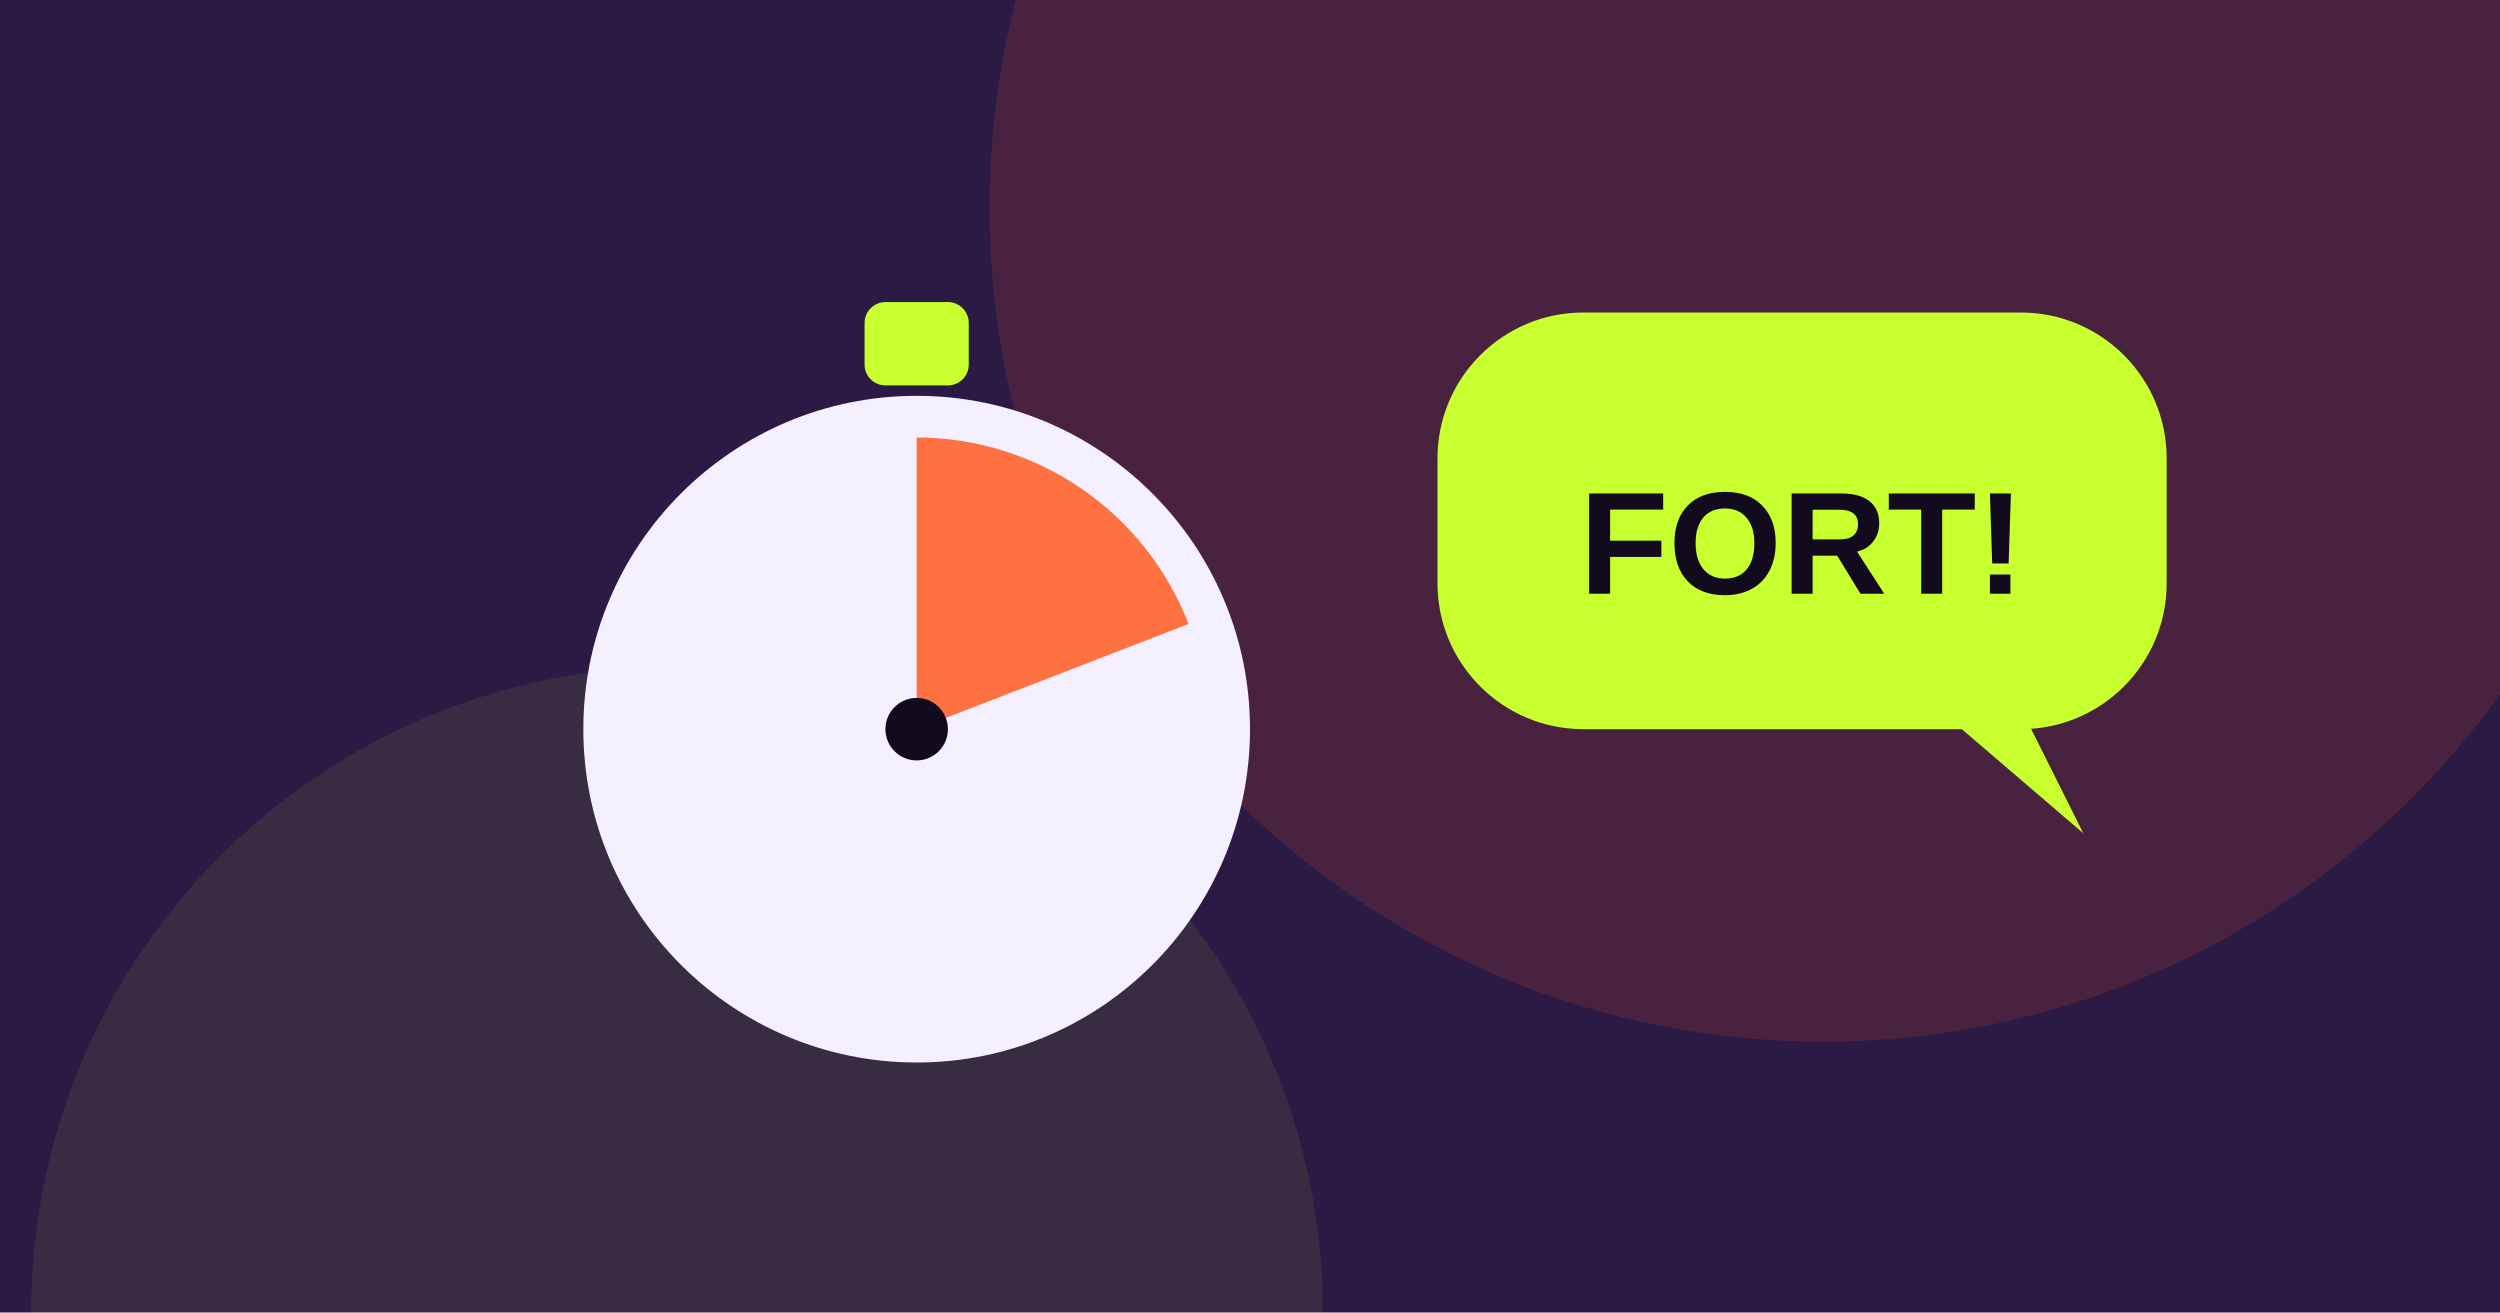
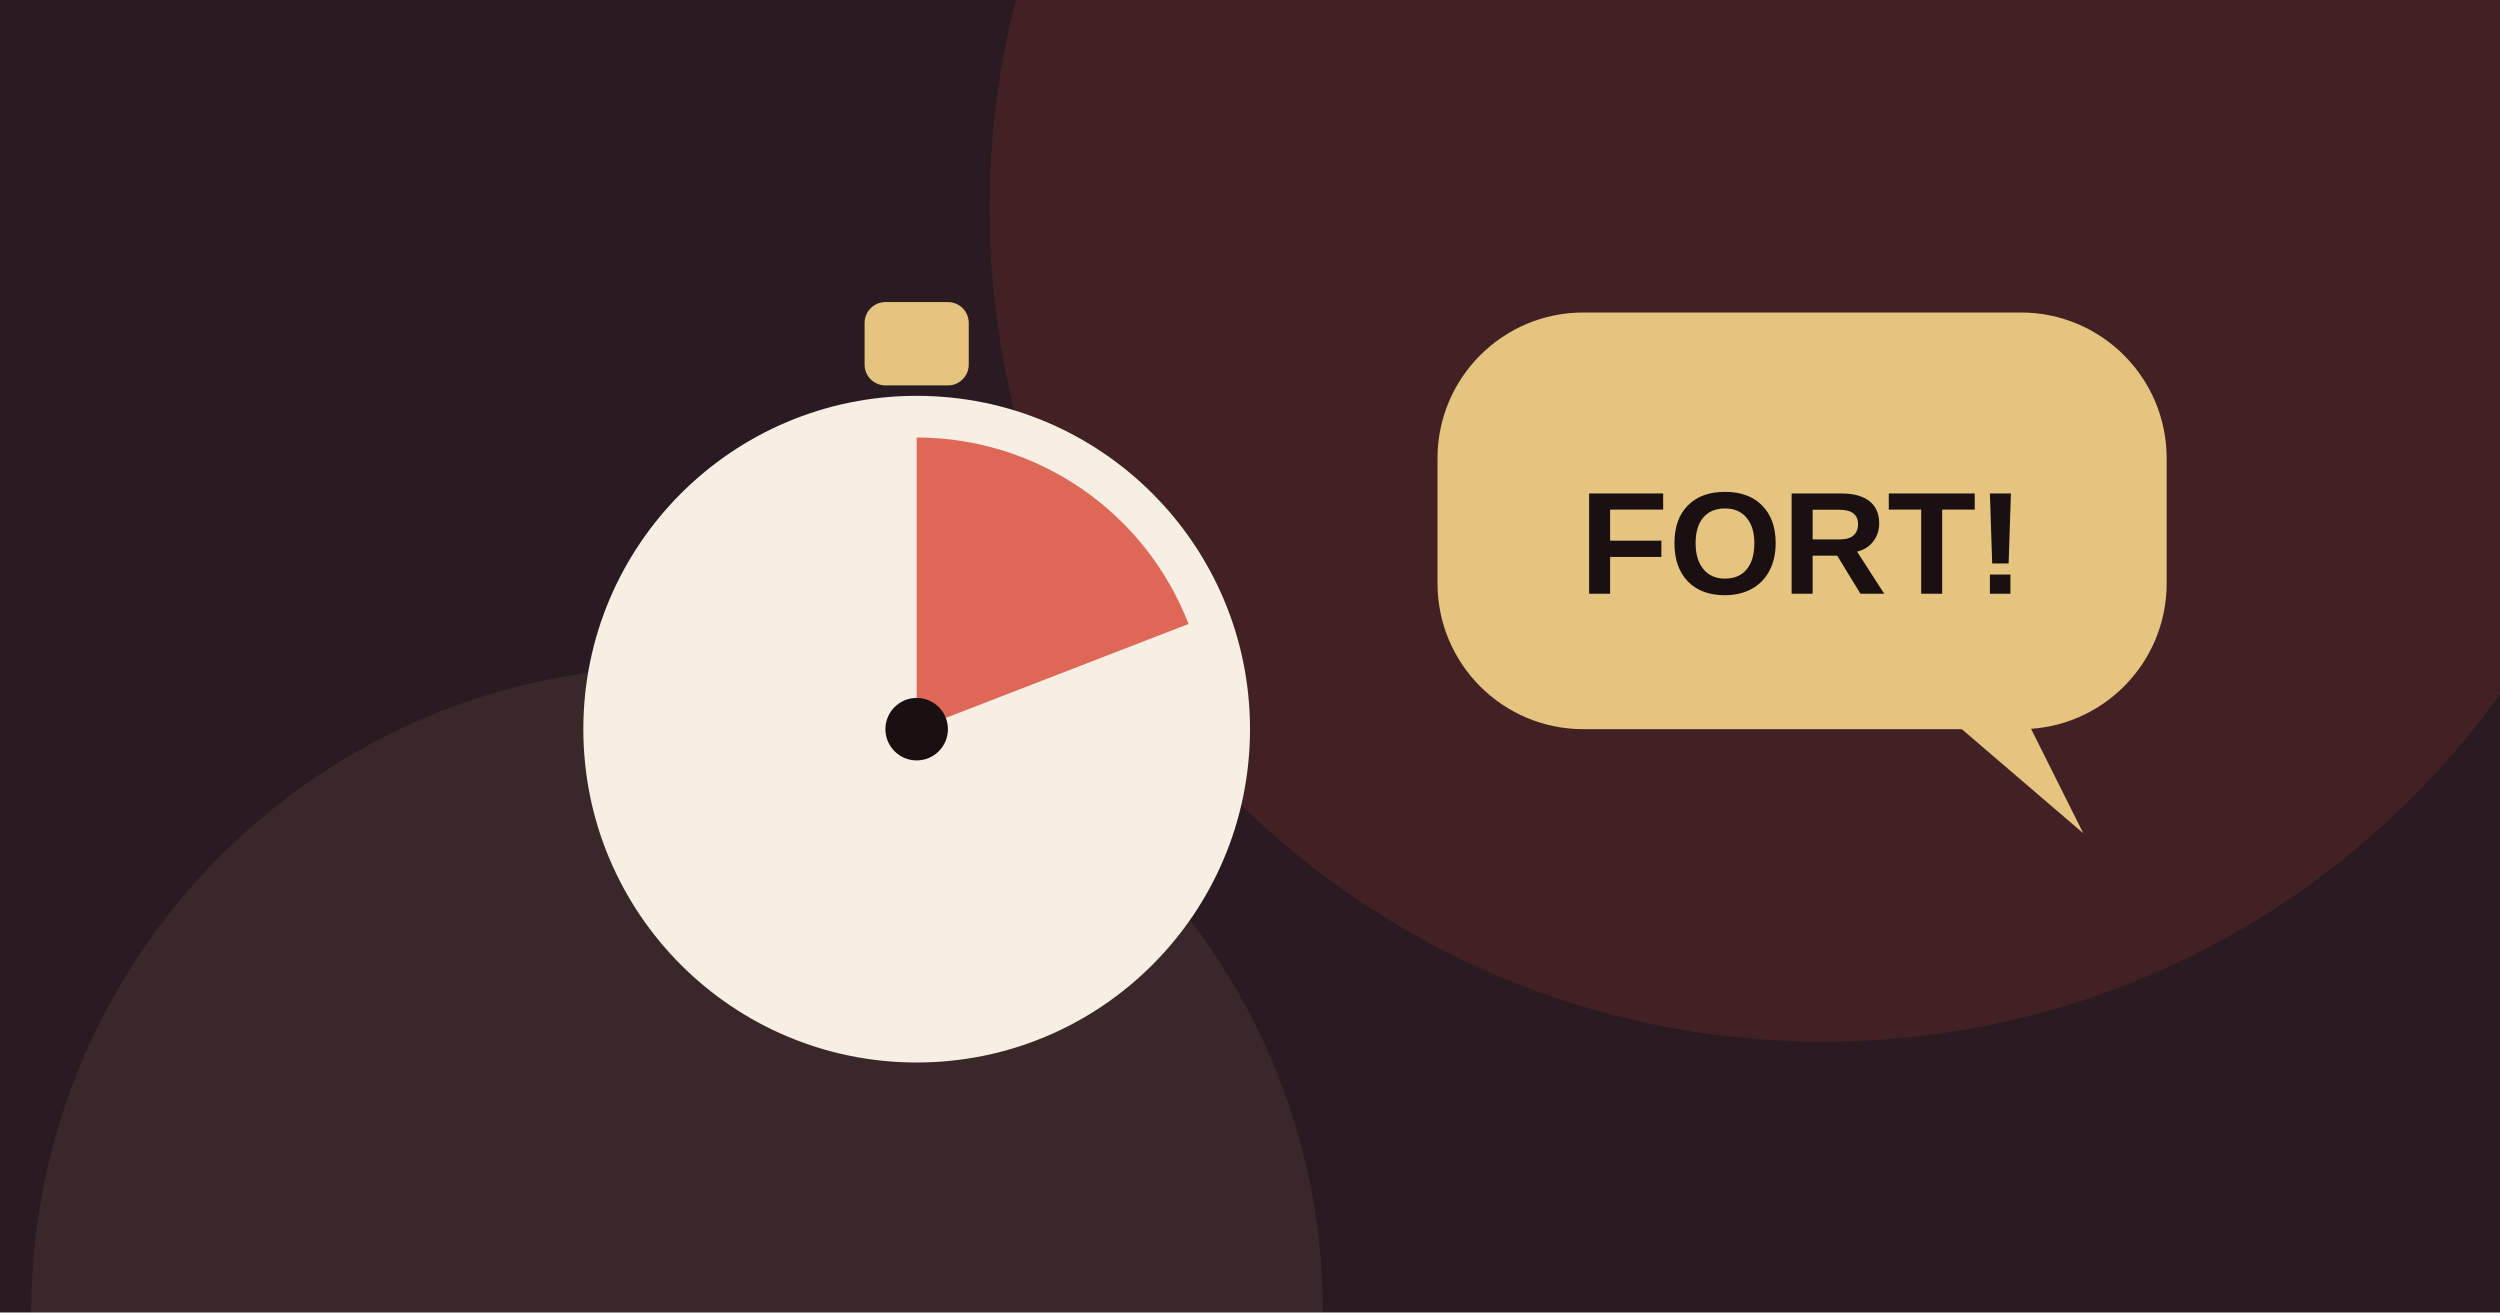
<svg xmlns="http://www.w3.org/2000/svg" viewBox="0 0 240 126" width="240" height="126">
-   <rect width="240" height="126" fill="#2B1A44" />
-   <circle cx="175" cy="20" r="80" fill="#FF5B1F" opacity=".14" />
-   <circle cx="65" cy="126" r="62" fill="#C8FF2E" opacity=".08" />
-   <circle cx="88" cy="70" r="32" fill="#F5F0FF" />
-   <rect x="83" y="29" width="10" height="8" rx="2" fill="#C8FF2E" />
-   <path d="M88 70 L88 42 A28 28 0 0 1 114.1 59.9 Z" fill="#FF5B1F" opacity=".85" />
-   <circle cx="88" cy="70" r="3" fill="#120A1D" />
-   <rect x="138" y="30" width="70" height="40" rx="14" fill="#C8FF2E" />
-   <path d="M194 68 l6 12 l-14 -12 Z" fill="#C8FF2E" />
-   <text x="173" y="57" font-size="14" fill="#120A1D" font-family="Arial,Helvetica,sans-serif" font-weight="700" text-anchor="middle">FORT!</text>
+   <rect width="240" height="126" fill="#2A1A22" />
+   <circle cx="175" cy="20" r="80" fill="#D9503C" opacity=".14" />
+   <circle cx="65" cy="126" r="62" fill="#E4C47F" opacity=".08" />
+   <circle cx="88" cy="70" r="32" fill="#F7EFE3" />
+   <rect x="83" y="29" width="10" height="8" rx="2" fill="#E4C47F" />
+   <path d="M88 70 L88 42 A28 28 0 0 1 114.1 59.9 Z" fill="#D9503C" opacity=".85" />
+   <circle cx="88" cy="70" r="3" fill="#1A1012" />
+   <rect x="138" y="30" width="70" height="40" rx="14" fill="#E4C47F" />
+   <path d="M194 68 l6 12 l-14 -12 Z" fill="#E4C47F" />
+   <text x="173" y="57" font-size="14" fill="#1A1012" font-family="Arial,Helvetica,sans-serif" font-weight="700" text-anchor="middle">FORT!</text>
</svg>
